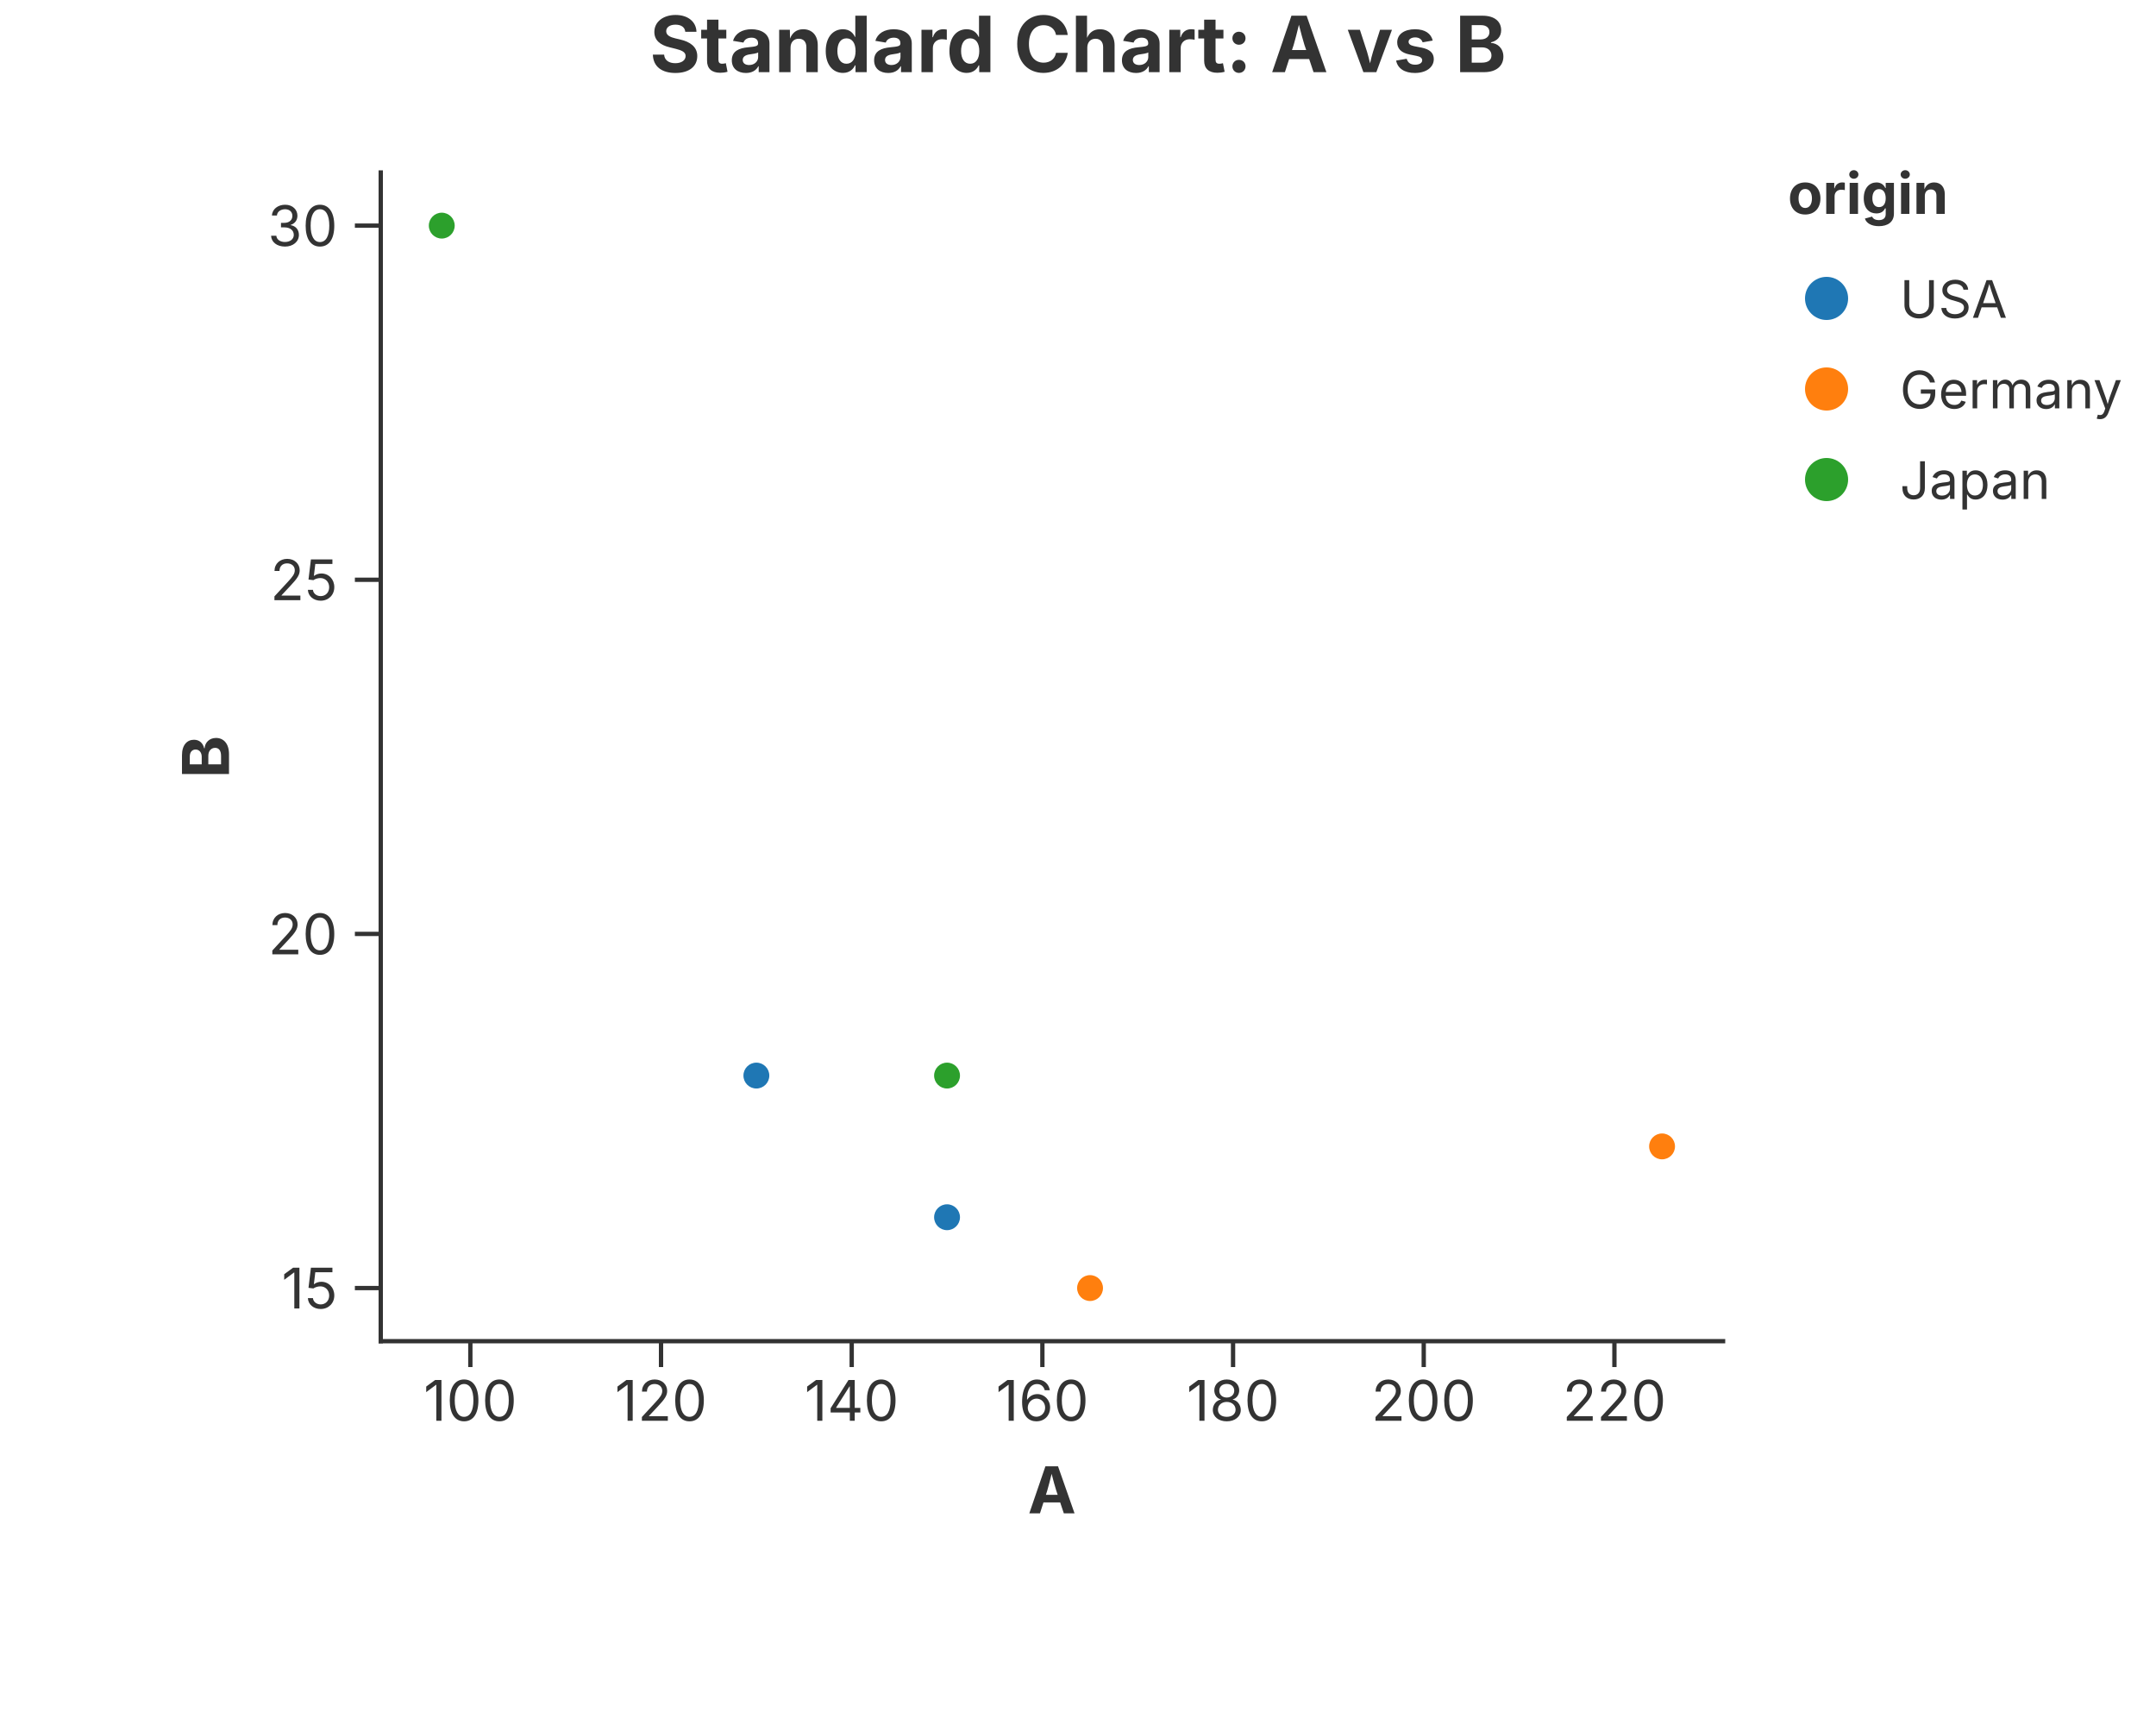
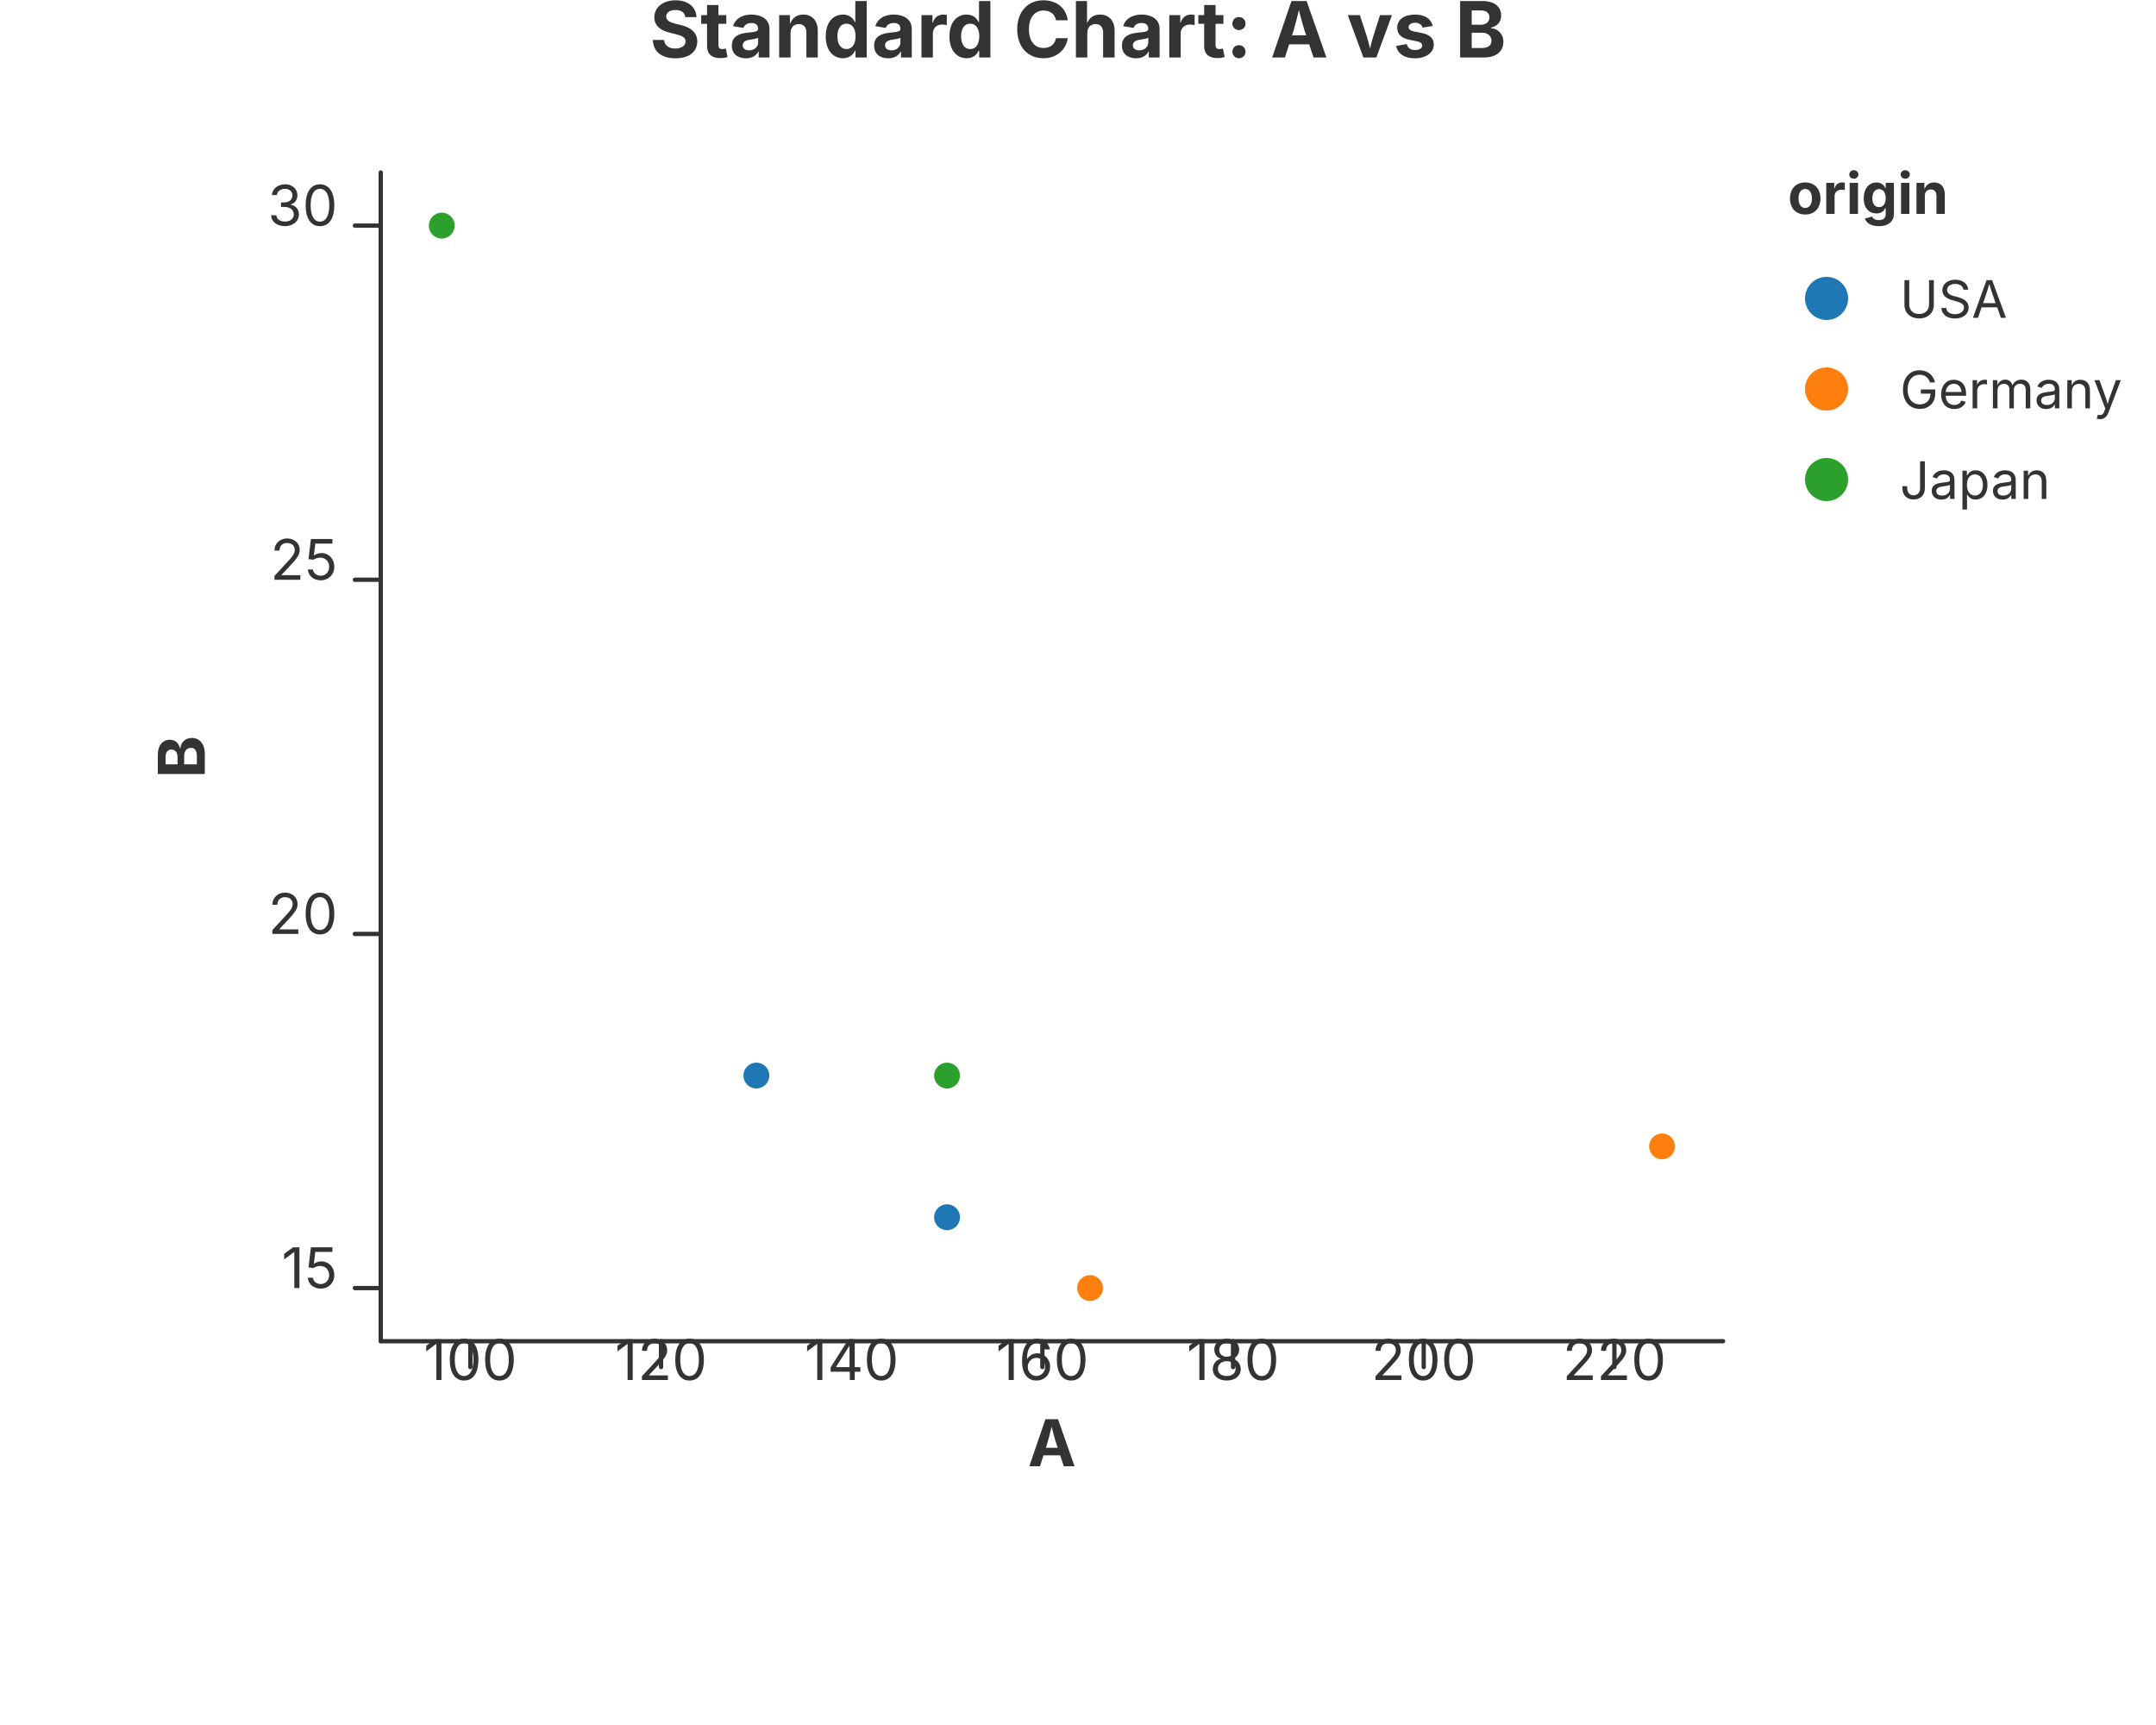
<svg xmlns="http://www.w3.org/2000/svg" width="500" height="400" viewBox="0 0 500 400">
-   <rect width="100%" height="100%" fill="rgba(255,255,255,1.000)" />
-   <text x="250.00" y="10.00" text-anchor="middle" dominant-baseline="middle" font-family="Inter, -apple-system, BlinkMacSystemFont, 'Segoe UI', Roboto, Helvetica, Arial, 'PingFang SC', 'Microsoft YaHei', Ubuntu, Cantarell, 'Noto Sans', sans-serif" font-size="18" fill="rgba(51,51,51,1.000)" font-weight="bold">Standard Chart: A vs B</text>
-   <line x1="88.30" y1="311.00" x2="399.60" y2="311.00" stroke="rgba(51,51,51,1.000)" stroke-width="1" stroke-linecap="square" />
-   <line x1="109.08" y1="311.00" x2="109.08" y2="317.00" stroke="rgba(51,51,51,1.000)" stroke-width="1.0" />
-   <text x="109.08" y="320.00" font-size="13" font-family="Inter, -apple-system, BlinkMacSystemFont, 'Segoe UI', Roboto, Helvetica, Arial, 'PingFang SC', 'Microsoft YaHei', Ubuntu, Cantarell, 'Noto Sans', sans-serif" fill="rgba(51,51,51,1.000)" text-anchor="middle" dominant-baseline="hanging">100</text>
-   <line x1="153.30" y1="311.00" x2="153.30" y2="317.00" stroke="rgba(51,51,51,1.000)" stroke-width="1.0" />
-   <text x="153.30" y="320.00" font-size="13" font-family="Inter, -apple-system, BlinkMacSystemFont, 'Segoe UI', Roboto, Helvetica, Arial, 'PingFang SC', 'Microsoft YaHei', Ubuntu, Cantarell, 'Noto Sans', sans-serif" fill="rgba(51,51,51,1.000)" text-anchor="middle" dominant-baseline="hanging">120</text>
-   <line x1="197.52" y1="311.00" x2="197.52" y2="317.00" stroke="rgba(51,51,51,1.000)" stroke-width="1.0" />
-   <text x="197.52" y="320.00" font-size="13" font-family="Inter, -apple-system, BlinkMacSystemFont, 'Segoe UI', Roboto, Helvetica, Arial, 'PingFang SC', 'Microsoft YaHei', Ubuntu, Cantarell, 'Noto Sans', sans-serif" fill="rgba(51,51,51,1.000)" text-anchor="middle" dominant-baseline="hanging">140</text>
-   <line x1="241.74" y1="311.00" x2="241.74" y2="317.00" stroke="rgba(51,51,51,1.000)" stroke-width="1.0" />
-   <text x="241.74" y="320.00" font-size="13" font-family="Inter, -apple-system, BlinkMacSystemFont, 'Segoe UI', Roboto, Helvetica, Arial, 'PingFang SC', 'Microsoft YaHei', Ubuntu, Cantarell, 'Noto Sans', sans-serif" fill="rgba(51,51,51,1.000)" text-anchor="middle" dominant-baseline="hanging">160</text>
-   <line x1="285.96" y1="311.00" x2="285.96" y2="317.00" stroke="rgba(51,51,51,1.000)" stroke-width="1.0" />
-   <text x="285.96" y="320.00" font-size="13" font-family="Inter, -apple-system, BlinkMacSystemFont, 'Segoe UI', Roboto, Helvetica, Arial, 'PingFang SC', 'Microsoft YaHei', Ubuntu, Cantarell, 'Noto Sans', sans-serif" fill="rgba(51,51,51,1.000)" text-anchor="middle" dominant-baseline="hanging">180</text>
-   <line x1="330.18" y1="311.00" x2="330.18" y2="317.00" stroke="rgba(51,51,51,1.000)" stroke-width="1.0" />
-   <text x="330.18" y="320.00" font-size="13" font-family="Inter, -apple-system, BlinkMacSystemFont, 'Segoe UI', Roboto, Helvetica, Arial, 'PingFang SC', 'Microsoft YaHei', Ubuntu, Cantarell, 'Noto Sans', sans-serif" fill="rgba(51,51,51,1.000)" text-anchor="middle" dominant-baseline="hanging">200</text>
-   <line x1="374.40" y1="311.00" x2="374.40" y2="317.00" stroke="rgba(51,51,51,1.000)" stroke-width="1.0" />
-   <text x="374.40" y="320.00" font-size="13" font-family="Inter, -apple-system, BlinkMacSystemFont, 'Segoe UI', Roboto, Helvetica, Arial, 'PingFang SC', 'Microsoft YaHei', Ubuntu, Cantarell, 'Noto Sans', sans-serif" fill="rgba(51,51,51,1.000)" text-anchor="middle" dominant-baseline="hanging">220</text>
-   <text x="243.95" y="340.00" text-anchor="middle" font-size="15" font-family="Inter, -apple-system, BlinkMacSystemFont, 'Segoe UI', Roboto, Helvetica, Arial, 'PingFang SC', 'Microsoft YaHei', Ubuntu, Cantarell, 'Noto Sans', sans-serif" fill="rgba(51,51,51,1.000)" font-weight="bold" dominant-baseline="hanging">A</text>
-   <line x1="88.30" y1="40.00" x2="88.30" y2="311.00" stroke="rgba(51,51,51,1.000)" stroke-width="1" stroke-linecap="square" />
-   <line x1="88.30" y1="298.68" x2="82.30" y2="298.68" stroke="rgba(51,51,51,1.000)" stroke-width="1.0" />
-   <text x="78.30" y="298.68" font-size="13" font-family="Inter, -apple-system, BlinkMacSystemFont, 'Segoe UI', Roboto, Helvetica, Arial, 'PingFang SC', 'Microsoft YaHei', Ubuntu, Cantarell, 'Noto Sans', sans-serif" fill="rgba(51,51,51,1.000)" text-anchor="end" dominant-baseline="central">15</text>
-   <line x1="88.30" y1="216.56" x2="82.30" y2="216.56" stroke="rgba(51,51,51,1.000)" stroke-width="1.0" />
-   <text x="78.30" y="216.56" font-size="13" font-family="Inter, -apple-system, BlinkMacSystemFont, 'Segoe UI', Roboto, Helvetica, Arial, 'PingFang SC', 'Microsoft YaHei', Ubuntu, Cantarell, 'Noto Sans', sans-serif" fill="rgba(51,51,51,1.000)" text-anchor="end" dominant-baseline="central">20</text>
-   <line x1="88.30" y1="134.44" x2="82.30" y2="134.44" stroke="rgba(51,51,51,1.000)" stroke-width="1.0" />
-   <text x="78.30" y="134.44" font-size="13" font-family="Inter, -apple-system, BlinkMacSystemFont, 'Segoe UI', Roboto, Helvetica, Arial, 'PingFang SC', 'Microsoft YaHei', Ubuntu, Cantarell, 'Noto Sans', sans-serif" fill="rgba(51,51,51,1.000)" text-anchor="end" dominant-baseline="central">25</text>
-   <line x1="88.30" y1="52.32" x2="82.30" y2="52.32" stroke="rgba(51,51,51,1.000)" stroke-width="1.0" />
-   <text x="78.30" y="52.32" font-size="13" font-family="Inter, -apple-system, BlinkMacSystemFont, 'Segoe UI', Roboto, Helvetica, Arial, 'PingFang SC', 'Microsoft YaHei', Ubuntu, Cantarell, 'Noto Sans', sans-serif" fill="rgba(51,51,51,1.000)" text-anchor="end" dominant-baseline="central">30</text>
-   <text x="47.50" y="175.50" text-anchor="middle" font-size="15" font-family="Inter, -apple-system, BlinkMacSystemFont, 'Segoe UI', Roboto, Helvetica, Arial, 'PingFang SC', 'Microsoft YaHei', Ubuntu, Cantarell, 'Noto Sans', sans-serif" fill="rgba(51,51,51,1.000)" font-weight="bold" transform="rotate(-90, 47.50, 175.50)" dominant-baseline="middle">B</text>
-   <defs>
-     <clipPath id="plot-clip-area">
-       <rect x="88.300" y="40.000" width="311.300" height="271.000" />
-     </clipPath>
-   </defs>
-   <circle cx="175.411" cy="249.409" r="3.000" fill="rgba(31,119,180,1.000)" stroke="none" stroke-width="0.000" fill-opacity="1.000" stroke-opacity="1.000" clip-path="url(#plot-clip-area)" />
-   <circle cx="252.794" cy="298.682" r="3.000" fill="rgba(255,127,14,1.000)" stroke="none" stroke-width="0.000" fill-opacity="1.000" stroke-opacity="1.000" clip-path="url(#plot-clip-area)" />
-   <circle cx="219.630" cy="249.409" r="3.000" fill="rgba(44,160,44,1.000)" stroke="none" stroke-width="0.000" fill-opacity="1.000" stroke-opacity="1.000" clip-path="url(#plot-clip-area)" />
-   <circle cx="219.630" cy="282.258" r="3.000" fill="rgba(31,119,180,1.000)" stroke="none" stroke-width="0.000" fill-opacity="1.000" stroke-opacity="1.000" clip-path="url(#plot-clip-area)" />
-   <circle cx="385.450" cy="265.833" r="3.000" fill="rgba(255,127,14,1.000)" stroke="none" stroke-width="0.000" fill-opacity="1.000" stroke-opacity="1.000" clip-path="url(#plot-clip-area)" />
-   <circle cx="102.450" cy="52.318" r="3.000" fill="rgba(44,160,44,1.000)" stroke="none" stroke-width="0.000" fill-opacity="1.000" stroke-opacity="1.000" clip-path="url(#plot-clip-area)" />
-   <text x="414.600" y="49.600" font-size="13.2" font-family="Inter, -apple-system, BlinkMacSystemFont, 'Segoe UI', Roboto, Helvetica, Arial, 'PingFang SC', 'Microsoft YaHei', Ubuntu, Cantarell, 'Noto Sans', sans-serif" fill="rgba(51,51,51,1.000)" fill-opacity="1.000" text-anchor="start" font-weight="bold">origin</text>
+   <rect x="0.000" y="0.000" width="500.000" height="400.000" fill="rgba(255,255,255,1.000)" stroke="none" stroke-width="0.000" fill-opacity="1.000" stroke-opacity="1.000" />
+   <text x="250.000" y="13.333" font-size="18.0" font-family="Inter, -apple-system, BlinkMacSystemFont, 'Segoe UI', Roboto, Helvetica, Arial, 'PingFang SC', 'Microsoft YaHei', Ubuntu, Cantarell, 'Noto Sans', sans-serif" fill="rgba(51,51,51,1.000)" fill-opacity="1.000" text-anchor="middle" font-weight="bold" dominant_baseline="middle" transform="rotate(0 250.000 13.333)">Standard Chart: A vs B</text>
+   <path d="M 88.300 311.000 L 399.600 311.000" stroke="rgba(51,51,51,1.000)" stroke-width="1.000" stroke-opacity="1.000" fill="none" stroke-linejoin="round" stroke-linecap="round" />
+   <path d="M 109.083 311.000 L 109.083 317.000" stroke="rgba(51,51,51,1.000)" stroke-width="1.000" stroke-opacity="1.000" fill="none" stroke-linejoin="round" stroke-linecap="round" />
+   <text x="109.083" y="320.000" font-size="13.0" font-family="Inter, -apple-system, BlinkMacSystemFont, 'Segoe UI', Roboto, Helvetica, Arial, 'PingFang SC', 'Microsoft YaHei', Ubuntu, Cantarell, 'Noto Sans', sans-serif" fill="rgba(51,51,51,1.000)" fill-opacity="1.000" text-anchor="middle" font-weight="normal" dominant_baseline="hanging" transform="rotate(0 109.083 320.000)">100</text>
+   <path d="M 153.302 311.000 L 153.302 317.000" stroke="rgba(51,51,51,1.000)" stroke-width="1.000" stroke-opacity="1.000" fill="none" stroke-linejoin="round" stroke-linecap="round" />
+   <text x="153.302" y="320.000" font-size="13.0" font-family="Inter, -apple-system, BlinkMacSystemFont, 'Segoe UI', Roboto, Helvetica, Arial, 'PingFang SC', 'Microsoft YaHei', Ubuntu, Cantarell, 'Noto Sans', sans-serif" fill="rgba(51,51,51,1.000)" fill-opacity="1.000" text-anchor="middle" font-weight="normal" dominant_baseline="hanging" transform="rotate(0 153.302 320.000)">120</text>
+   <path d="M 197.520 311.000 L 197.520 317.000" stroke="rgba(51,51,51,1.000)" stroke-width="1.000" stroke-opacity="1.000" fill="none" stroke-linejoin="round" stroke-linecap="round" />
+   <text x="197.520" y="320.000" font-size="13.0" font-family="Inter, -apple-system, BlinkMacSystemFont, 'Segoe UI', Roboto, Helvetica, Arial, 'PingFang SC', 'Microsoft YaHei', Ubuntu, Cantarell, 'Noto Sans', sans-serif" fill="rgba(51,51,51,1.000)" fill-opacity="1.000" text-anchor="middle" font-weight="normal" dominant_baseline="hanging" transform="rotate(0 197.520 320.000)">140</text>
+   <path d="M 241.739 311.000 L 241.739 317.000" stroke="rgba(51,51,51,1.000)" stroke-width="1.000" stroke-opacity="1.000" fill="none" stroke-linejoin="round" stroke-linecap="round" />
+   <text x="241.739" y="320.000" font-size="13.0" font-family="Inter, -apple-system, BlinkMacSystemFont, 'Segoe UI', Roboto, Helvetica, Arial, 'PingFang SC', 'Microsoft YaHei', Ubuntu, Cantarell, 'Noto Sans', sans-serif" fill="rgba(51,51,51,1.000)" fill-opacity="1.000" text-anchor="middle" font-weight="normal" dominant_baseline="hanging" transform="rotate(0 241.739 320.000)">160</text>
+   <path d="M 285.958 311.000 L 285.958 317.000" stroke="rgba(51,51,51,1.000)" stroke-width="1.000" stroke-opacity="1.000" fill="none" stroke-linejoin="round" stroke-linecap="round" />
+   <text x="285.958" y="320.000" font-size="13.0" font-family="Inter, -apple-system, BlinkMacSystemFont, 'Segoe UI', Roboto, Helvetica, Arial, 'PingFang SC', 'Microsoft YaHei', Ubuntu, Cantarell, 'Noto Sans', sans-serif" fill="rgba(51,51,51,1.000)" fill-opacity="1.000" text-anchor="middle" font-weight="normal" dominant_baseline="hanging" transform="rotate(0 285.958 320.000)">180</text>
+   <path d="M 330.177 311.000 L 330.177 317.000" stroke="rgba(51,51,51,1.000)" stroke-width="1.000" stroke-opacity="1.000" fill="none" stroke-linejoin="round" stroke-linecap="round" />
+   <text x="330.177" y="320.000" font-size="13.0" font-family="Inter, -apple-system, BlinkMacSystemFont, 'Segoe UI', Roboto, Helvetica, Arial, 'PingFang SC', 'Microsoft YaHei', Ubuntu, Cantarell, 'Noto Sans', sans-serif" fill="rgba(51,51,51,1.000)" fill-opacity="1.000" text-anchor="middle" font-weight="normal" dominant_baseline="hanging" transform="rotate(0 330.177 320.000)">200</text>
+   <path d="M 374.395 311.000 L 374.395 317.000" stroke="rgba(51,51,51,1.000)" stroke-width="1.000" stroke-opacity="1.000" fill="none" stroke-linejoin="round" stroke-linecap="round" />
+   <text x="374.395" y="320.000" font-size="13.0" font-family="Inter, -apple-system, BlinkMacSystemFont, 'Segoe UI', Roboto, Helvetica, Arial, 'PingFang SC', 'Microsoft YaHei', Ubuntu, Cantarell, 'Noto Sans', sans-serif" fill="rgba(51,51,51,1.000)" fill-opacity="1.000" text-anchor="middle" font-weight="normal" dominant_baseline="hanging" transform="rotate(0 374.395 320.000)">220</text>
+   <text x="243.950" y="340.000" font-size="15.0" font-family="Inter, -apple-system, BlinkMacSystemFont, 'Segoe UI', Roboto, Helvetica, Arial, 'PingFang SC', 'Microsoft YaHei', Ubuntu, Cantarell, 'Noto Sans', sans-serif" fill="rgba(51,51,51,1.000)" fill-opacity="1.000" text-anchor="middle" font-weight="bold" dominant_baseline="hanging" transform="rotate(0 243.950 340.000)">A</text>
+   <path d="M 88.300 40.000 L 88.300 311.000" stroke="rgba(51,51,51,1.000)" stroke-width="1.000" stroke-opacity="1.000" fill="none" stroke-linejoin="round" stroke-linecap="round" />
+   <path d="M 88.300 298.682 L 82.300 298.682" stroke="rgba(51,51,51,1.000)" stroke-width="1.000" stroke-opacity="1.000" fill="none" stroke-linejoin="round" stroke-linecap="round" />
+   <text x="78.300" y="298.682" font-size="13.0" font-family="Inter, -apple-system, BlinkMacSystemFont, 'Segoe UI', Roboto, Helvetica, Arial, 'PingFang SC', 'Microsoft YaHei', Ubuntu, Cantarell, 'Noto Sans', sans-serif" fill="rgba(51,51,51,1.000)" fill-opacity="1.000" text-anchor="end" font-weight="normal" dominant_baseline="central" transform="rotate(0 78.300 298.682)">15</text>
+   <path d="M 88.300 216.561 L 82.300 216.561" stroke="rgba(51,51,51,1.000)" stroke-width="1.000" stroke-opacity="1.000" fill="none" stroke-linejoin="round" stroke-linecap="round" />
+   <text x="78.300" y="216.561" font-size="13.0" font-family="Inter, -apple-system, BlinkMacSystemFont, 'Segoe UI', Roboto, Helvetica, Arial, 'PingFang SC', 'Microsoft YaHei', Ubuntu, Cantarell, 'Noto Sans', sans-serif" fill="rgba(51,51,51,1.000)" fill-opacity="1.000" text-anchor="end" font-weight="normal" dominant_baseline="central" transform="rotate(0 78.300 216.561)">20</text>
+   <path d="M 88.300 134.439 L 82.300 134.439" stroke="rgba(51,51,51,1.000)" stroke-width="1.000" stroke-opacity="1.000" fill="none" stroke-linejoin="round" stroke-linecap="round" />
+   <text x="78.300" y="134.439" font-size="13.0" font-family="Inter, -apple-system, BlinkMacSystemFont, 'Segoe UI', Roboto, Helvetica, Arial, 'PingFang SC', 'Microsoft YaHei', Ubuntu, Cantarell, 'Noto Sans', sans-serif" fill="rgba(51,51,51,1.000)" fill-opacity="1.000" text-anchor="end" font-weight="normal" dominant_baseline="central" transform="rotate(0 78.300 134.439)">25</text>
+   <path d="M 88.300 52.318 L 82.300 52.318" stroke="rgba(51,51,51,1.000)" stroke-width="1.000" stroke-opacity="1.000" fill="none" stroke-linejoin="round" stroke-linecap="round" />
+   <text x="78.300" y="52.318" font-size="13.0" font-family="Inter, -apple-system, BlinkMacSystemFont, 'Segoe UI', Roboto, Helvetica, Arial, 'PingFang SC', 'Microsoft YaHei', Ubuntu, Cantarell, 'Noto Sans', sans-serif" fill="rgba(51,51,51,1.000)" fill-opacity="1.000" text-anchor="end" font-weight="normal" dominant_baseline="central" transform="rotate(0 78.300 52.318)">30</text>
+   <text x="47.500" y="175.500" font-size="15.0" font-family="Inter, -apple-system, BlinkMacSystemFont, 'Segoe UI', Roboto, Helvetica, Arial, 'PingFang SC', 'Microsoft YaHei', Ubuntu, Cantarell, 'Noto Sans', sans-serif" fill="rgba(51,51,51,1.000)" fill-opacity="1.000" text-anchor="middle" font-weight="bold" dominant_baseline="middle" transform="rotate(-90 47.500 175.500)">B</text>
+   <circle cx="175.411" cy="249.409" r="3.000" fill="rgba(31,119,180,1.000)" stroke="none" stroke-width="0.000" fill-opacity="1.000" stroke-opacity="1.000" />
+   <circle cx="252.794" cy="298.682" r="3.000" fill="rgba(255,127,14,1.000)" stroke="none" stroke-width="0.000" fill-opacity="1.000" stroke-opacity="1.000" />
+   <circle cx="219.630" cy="249.409" r="3.000" fill="rgba(44,160,44,1.000)" stroke="none" stroke-width="0.000" fill-opacity="1.000" stroke-opacity="1.000" />
+   <circle cx="219.630" cy="282.258" r="3.000" fill="rgba(31,119,180,1.000)" stroke="none" stroke-width="0.000" fill-opacity="1.000" stroke-opacity="1.000" />
+   <circle cx="385.450" cy="265.833" r="3.000" fill="rgba(255,127,14,1.000)" stroke="none" stroke-width="0.000" fill-opacity="1.000" stroke-opacity="1.000" />
+   <circle cx="102.450" cy="52.318" r="3.000" fill="rgba(44,160,44,1.000)" stroke="none" stroke-width="0.000" fill-opacity="1.000" stroke-opacity="1.000" />
+   <text x="414.600" y="49.600" font-size="13.2" font-family="Inter, -apple-system, BlinkMacSystemFont, 'Segoe UI', Roboto, Helvetica, Arial, 'PingFang SC', 'Microsoft YaHei', Ubuntu, Cantarell, 'Noto Sans', sans-serif" fill="rgba(51,51,51,1.000)" fill-opacity="1.000" text-anchor="start" font-weight="bold" dominant_baseline="middle" transform="rotate(0 414.600 49.600)">origin</text>
  <circle cx="423.600" cy="69.200" r="5.000" fill="rgba(31,119,180,1.000)" stroke="none" stroke-width="0.000" fill-opacity="1.000" stroke-opacity="1.000" />
-   <text x="440.600" y="73.700" font-size="12.0" font-family="Inter, -apple-system, BlinkMacSystemFont, 'Segoe UI', Roboto, Helvetica, Arial, 'PingFang SC', 'Microsoft YaHei', Ubuntu, Cantarell, 'Noto Sans', sans-serif" fill="rgba(51,51,51,1.000)" fill-opacity="1.000" text-anchor="start" font-weight="normal">USA</text>
+   <text x="440.600" y="73.700" font-size="12.0" font-family="Inter, -apple-system, BlinkMacSystemFont, 'Segoe UI', Roboto, Helvetica, Arial, 'PingFang SC', 'Microsoft YaHei', Ubuntu, Cantarell, 'Noto Sans', sans-serif" fill="rgba(51,51,51,1.000)" fill-opacity="1.000" text-anchor="start" font-weight="normal" dominant_baseline="middle" transform="rotate(0 440.600 73.700)">USA</text>
  <circle cx="423.600" cy="90.200" r="5.000" fill="rgba(255,127,14,1.000)" stroke="none" stroke-width="0.000" fill-opacity="1.000" stroke-opacity="1.000" />
-   <text x="440.600" y="94.700" font-size="12.0" font-family="Inter, -apple-system, BlinkMacSystemFont, 'Segoe UI', Roboto, Helvetica, Arial, 'PingFang SC', 'Microsoft YaHei', Ubuntu, Cantarell, 'Noto Sans', sans-serif" fill="rgba(51,51,51,1.000)" fill-opacity="1.000" text-anchor="start" font-weight="normal">Germany</text>
+   <text x="440.600" y="94.700" font-size="12.0" font-family="Inter, -apple-system, BlinkMacSystemFont, 'Segoe UI', Roboto, Helvetica, Arial, 'PingFang SC', 'Microsoft YaHei', Ubuntu, Cantarell, 'Noto Sans', sans-serif" fill="rgba(51,51,51,1.000)" fill-opacity="1.000" text-anchor="start" font-weight="normal" dominant_baseline="middle" transform="rotate(0 440.600 94.700)">Germany</text>
  <circle cx="423.600" cy="111.200" r="5.000" fill="rgba(44,160,44,1.000)" stroke="none" stroke-width="0.000" fill-opacity="1.000" stroke-opacity="1.000" />
-   <text x="440.600" y="115.700" font-size="12.0" font-family="Inter, -apple-system, BlinkMacSystemFont, 'Segoe UI', Roboto, Helvetica, Arial, 'PingFang SC', 'Microsoft YaHei', Ubuntu, Cantarell, 'Noto Sans', sans-serif" fill="rgba(51,51,51,1.000)" fill-opacity="1.000" text-anchor="start" font-weight="normal">Japan</text>
+   <text x="440.600" y="115.700" font-size="12.0" font-family="Inter, -apple-system, BlinkMacSystemFont, 'Segoe UI', Roboto, Helvetica, Arial, 'PingFang SC', 'Microsoft YaHei', Ubuntu, Cantarell, 'Noto Sans', sans-serif" fill="rgba(51,51,51,1.000)" fill-opacity="1.000" text-anchor="start" font-weight="normal" dominant_baseline="middle" transform="rotate(0 440.600 115.700)">Japan</text>
</svg>
